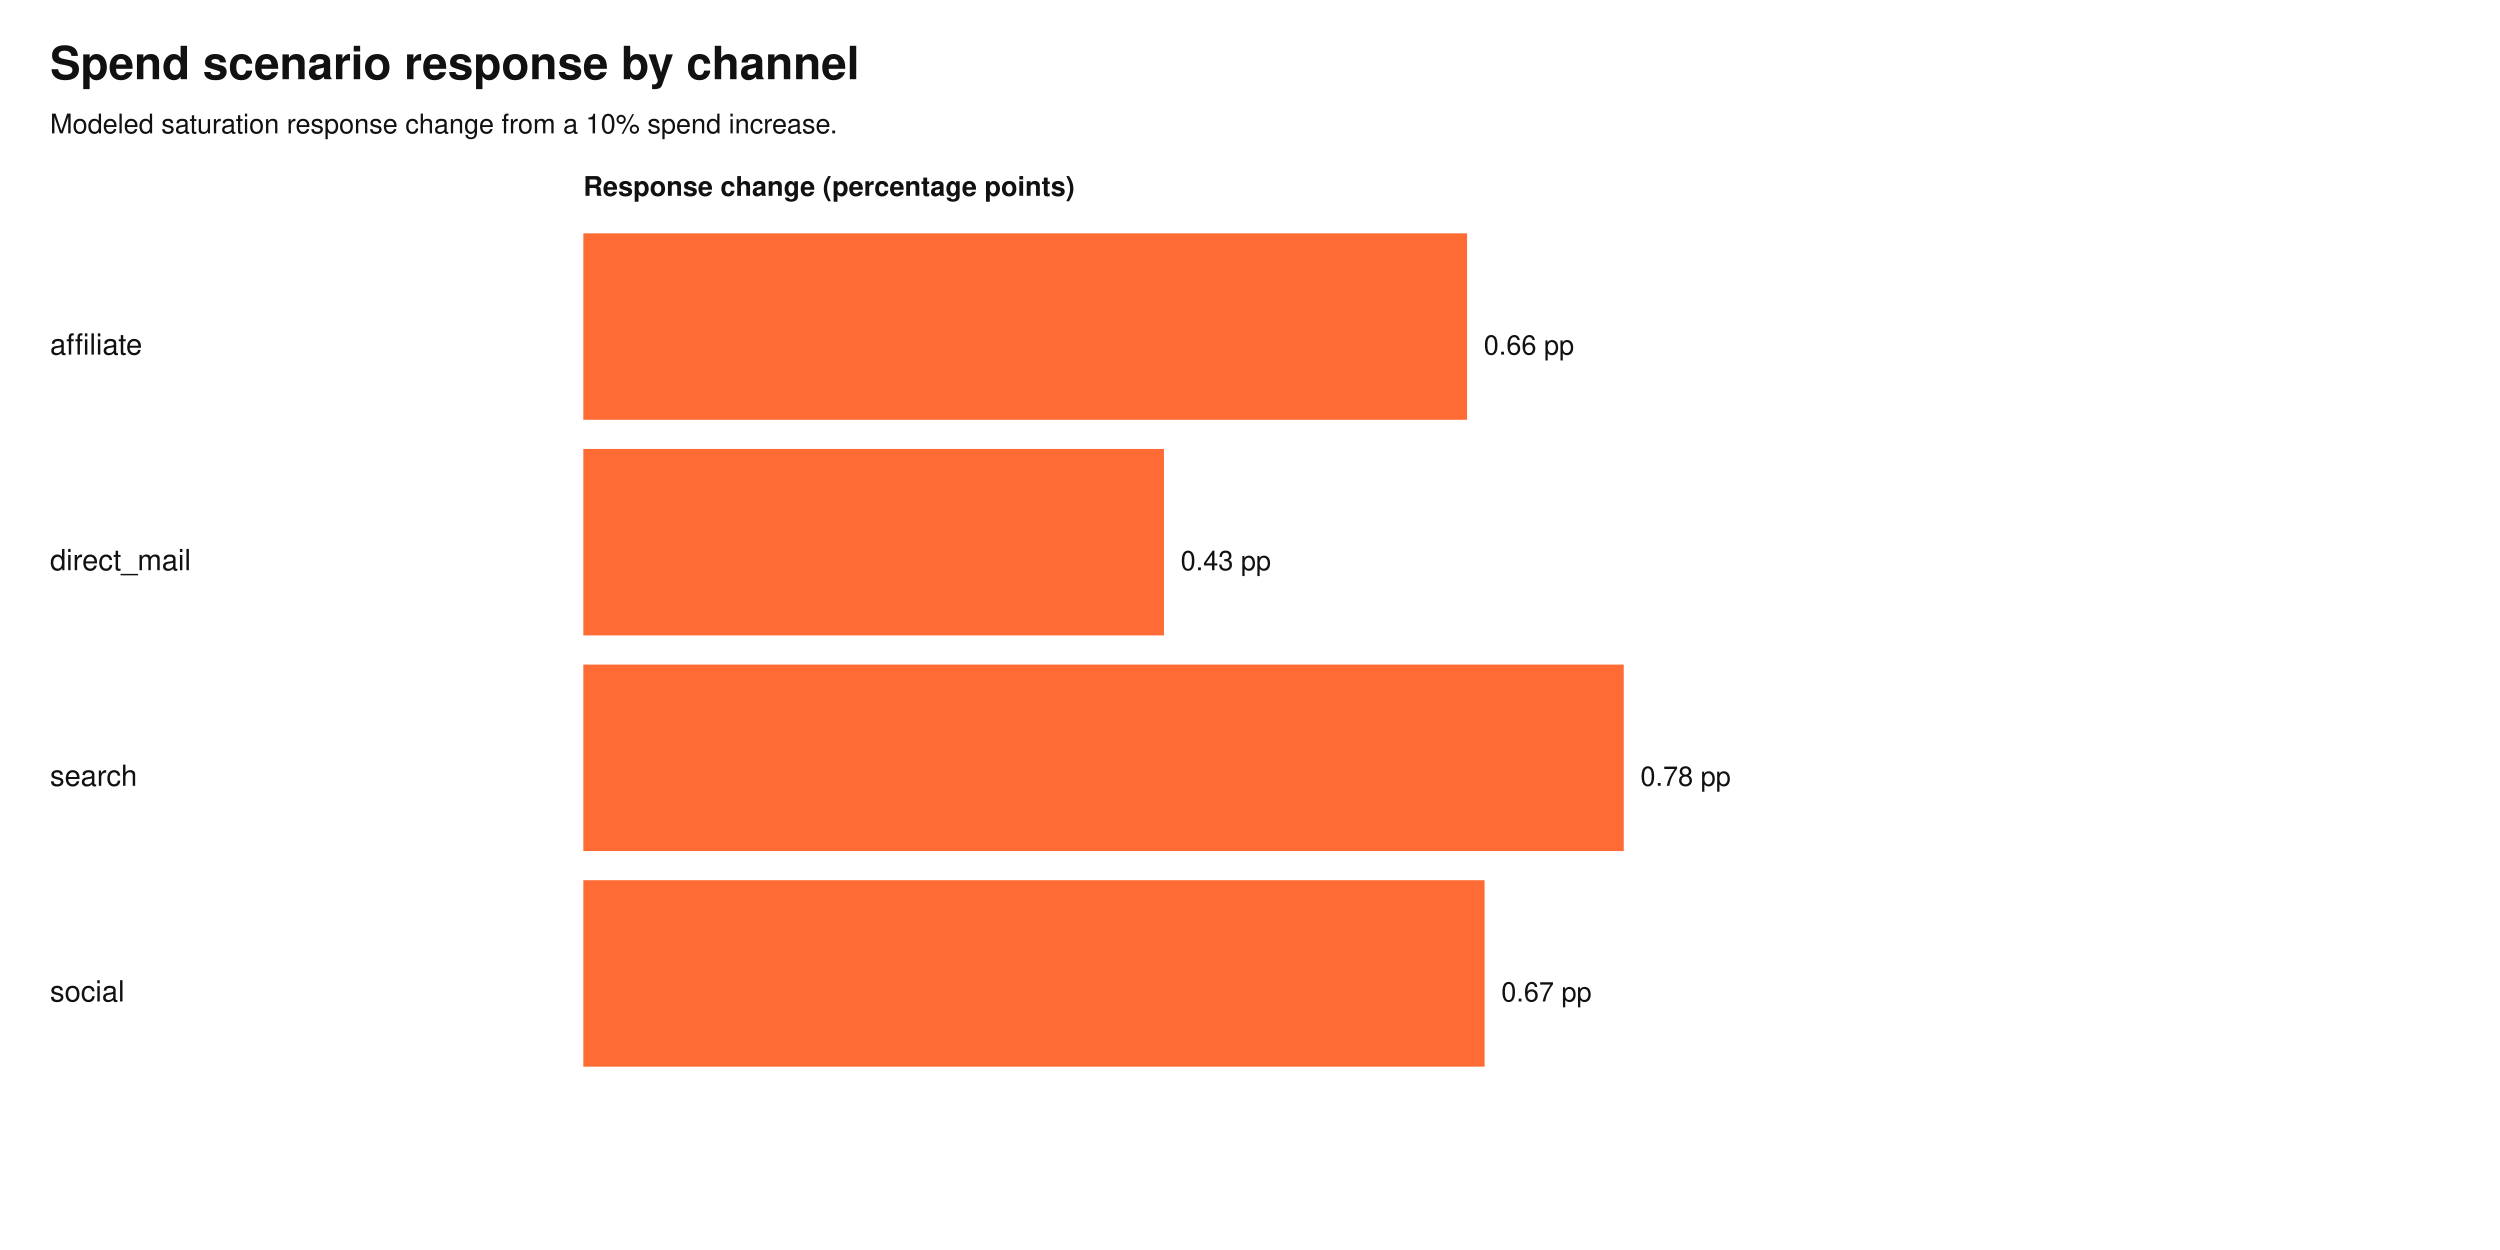
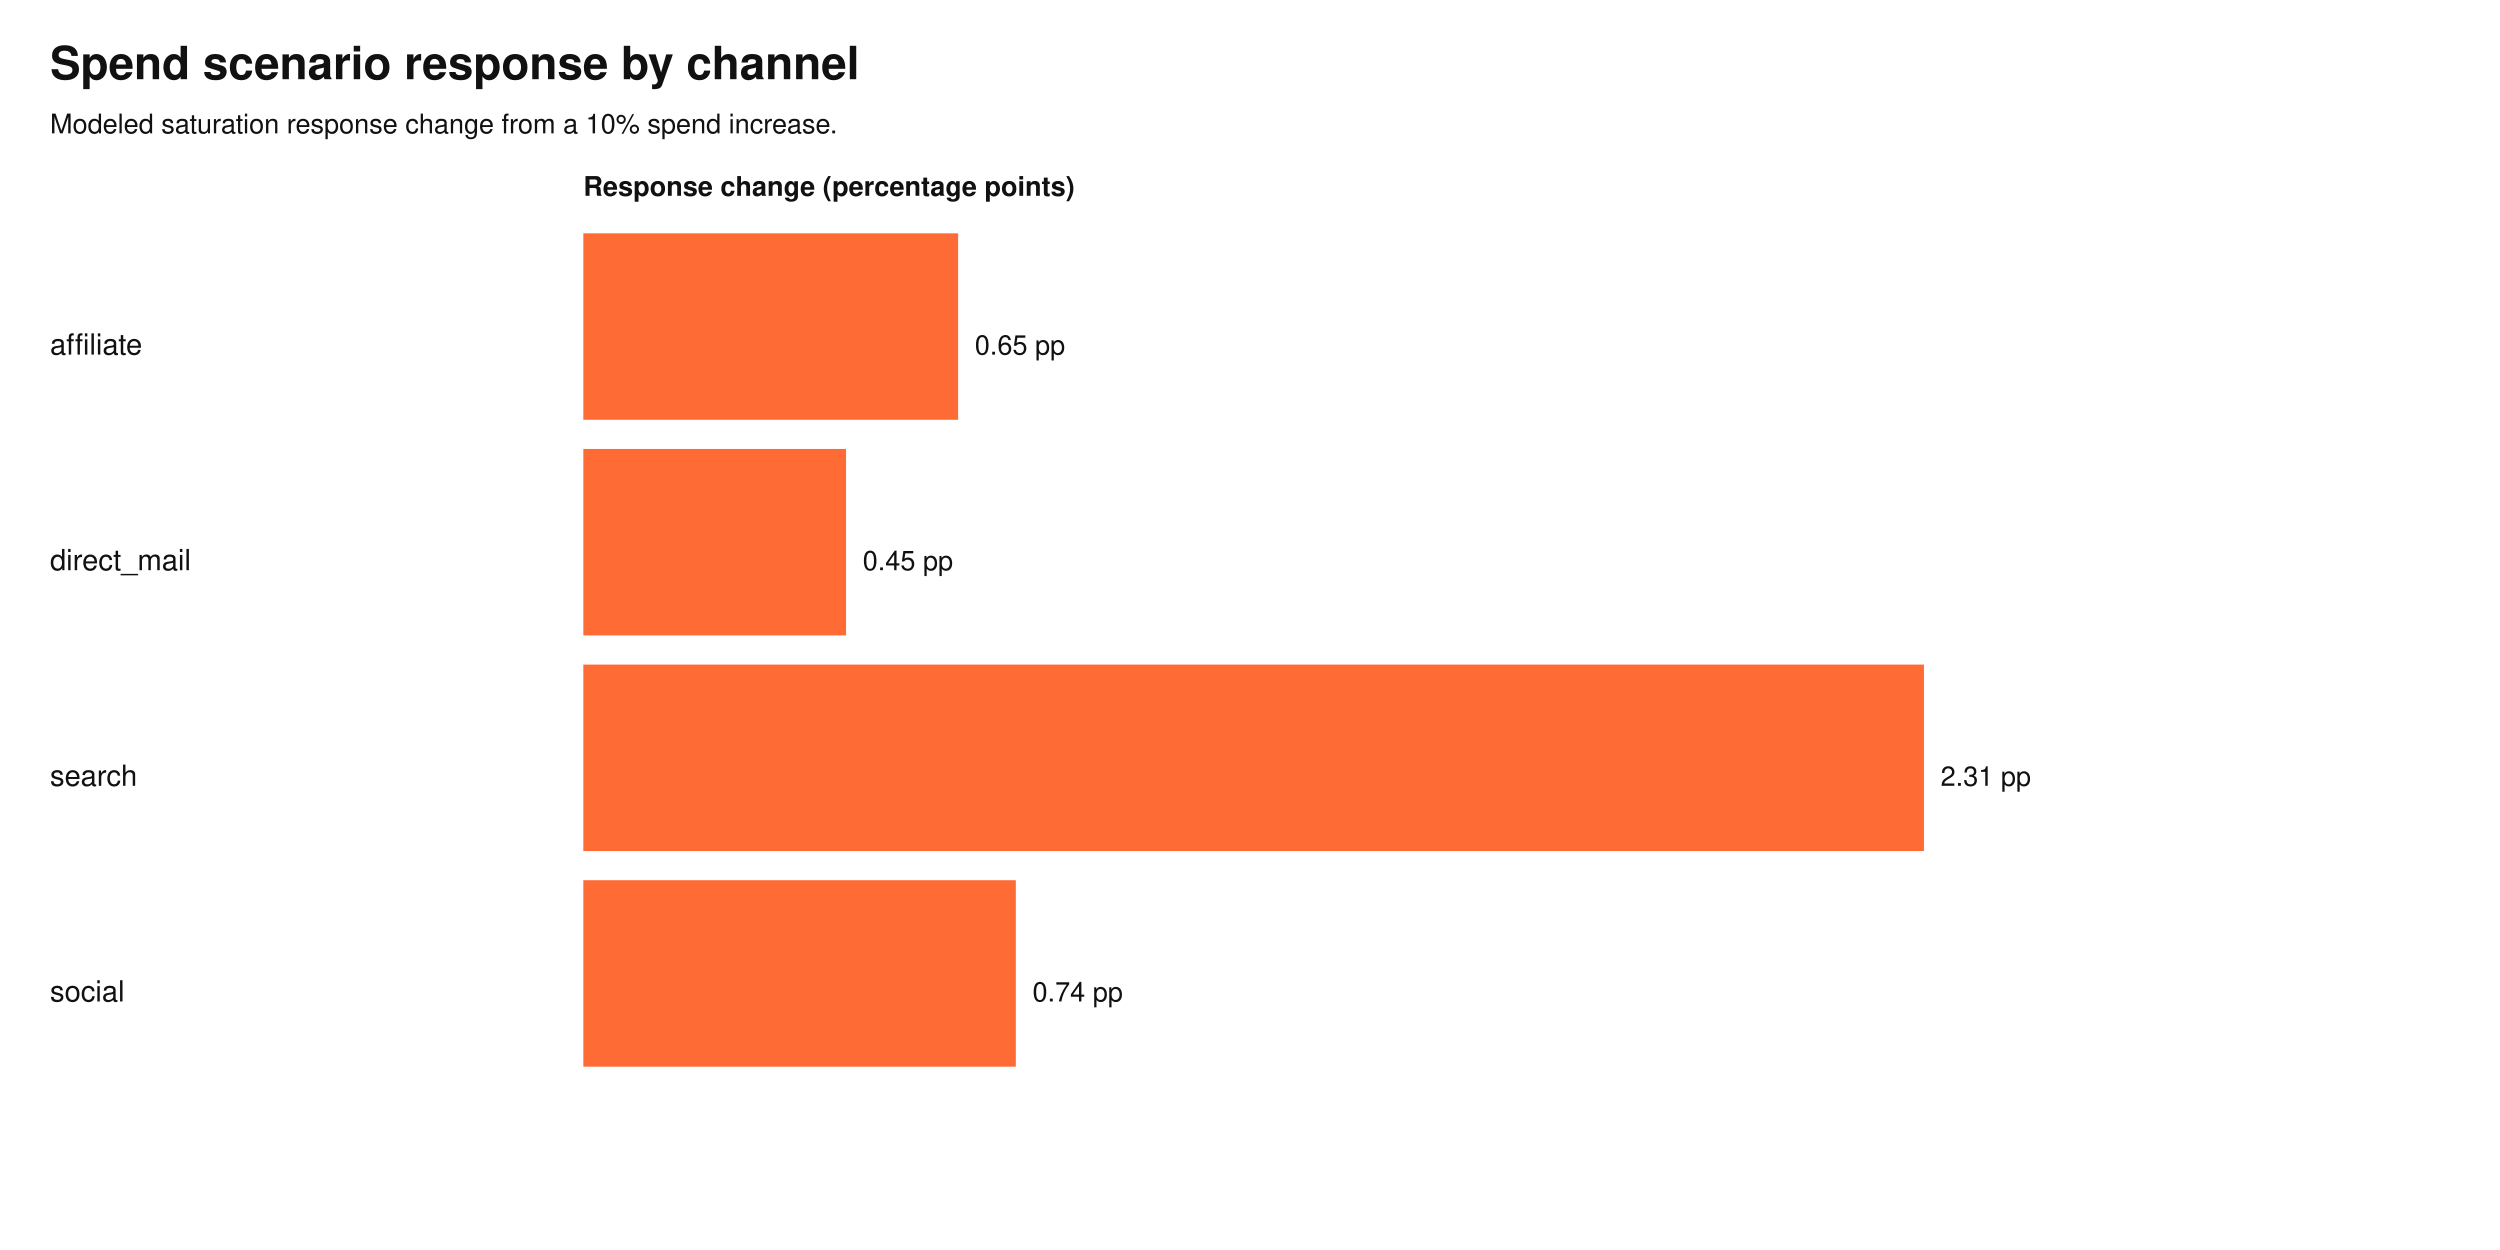
<svg xmlns="http://www.w3.org/2000/svg" width="1200" height="600" viewBox="0 0 1200 600">
  <rect width="100%" height="100%" fill="#ffffff" />
  <text x="24.0" y="38.0" font-family="Helvetica, Arial, sans-serif" font-size="22" font-weight="700" fill="#111111">Spend scenario response by channel</text>
  <text x="24.0" y="64.0" font-family="Helvetica, Arial, sans-serif" font-size="13" font-weight="400" fill="#111111">Modeled saturation response change from a 10% spend increase.</text>
  <text x="280.0" y="94.0" font-family="Helvetica, Arial, sans-serif" font-size="13" font-weight="700" fill="#111111">Response change (percentage points)</text>
  <text x="24.0" y="170.2" font-family="Helvetica, Arial, sans-serif" font-size="14" font-weight="400" fill="#111111">affiliate</text>
-   <rect x="280" y="112.0" width="424.2" height="89.5" fill="#ff6b35" />
-   <text x="712.2" y="170.2" font-family="Helvetica, Arial, sans-serif" font-size="13" font-weight="400" fill="#111111">0.66 pp</text>
+   <rect x="280" y="112.0" width="179.9" height="89.5" fill="#ff6b35" />
+   <text x="467.9" y="170.2" font-family="Helvetica, Arial, sans-serif" font-size="13" font-weight="400" fill="#111111">0.65 pp</text>
  <text x="24.0" y="273.7" font-family="Helvetica, Arial, sans-serif" font-size="14" font-weight="400" fill="#111111">direct_mail</text>
-   <rect x="280" y="215.5" width="278.7" height="89.5" fill="#ff6b35" />
-   <text x="566.7" y="273.7" font-family="Helvetica, Arial, sans-serif" font-size="13" font-weight="400" fill="#111111">0.43 pp</text>
+   <rect x="280" y="215.5" width="126.1" height="89.5" fill="#ff6b35" />
+   <text x="414.1" y="273.7" font-family="Helvetica, Arial, sans-serif" font-size="13" font-weight="400" fill="#111111">0.45 pp</text>
  <text x="24.0" y="377.2" font-family="Helvetica, Arial, sans-serif" font-size="14" font-weight="400" fill="#111111">search</text>
-   <rect x="280" y="319.0" width="499.4" height="89.5" fill="#ff6b35" />
-   <text x="787.4" y="377.2" font-family="Helvetica, Arial, sans-serif" font-size="13" font-weight="400" fill="#111111">0.78 pp</text>
+   <rect x="280" y="319.0" width="643.5" height="89.5" fill="#ff6b35" />
+   <text x="931.5" y="377.2" font-family="Helvetica, Arial, sans-serif" font-size="13" font-weight="400" fill="#111111">2.31 pp</text>
  <text x="24.0" y="480.7" font-family="Helvetica, Arial, sans-serif" font-size="14" font-weight="400" fill="#111111">social</text>
-   <rect x="280" y="422.5" width="432.6" height="89.5" fill="#ff6b35" />
-   <text x="720.6" y="480.7" font-family="Helvetica, Arial, sans-serif" font-size="13" font-weight="400" fill="#111111">0.67 pp</text>
+   <rect x="280" y="422.5" width="207.6" height="89.5" fill="#ff6b35" />
+   <text x="495.6" y="480.7" font-family="Helvetica, Arial, sans-serif" font-size="13" font-weight="400" fill="#111111">0.74 pp</text>
</svg>
